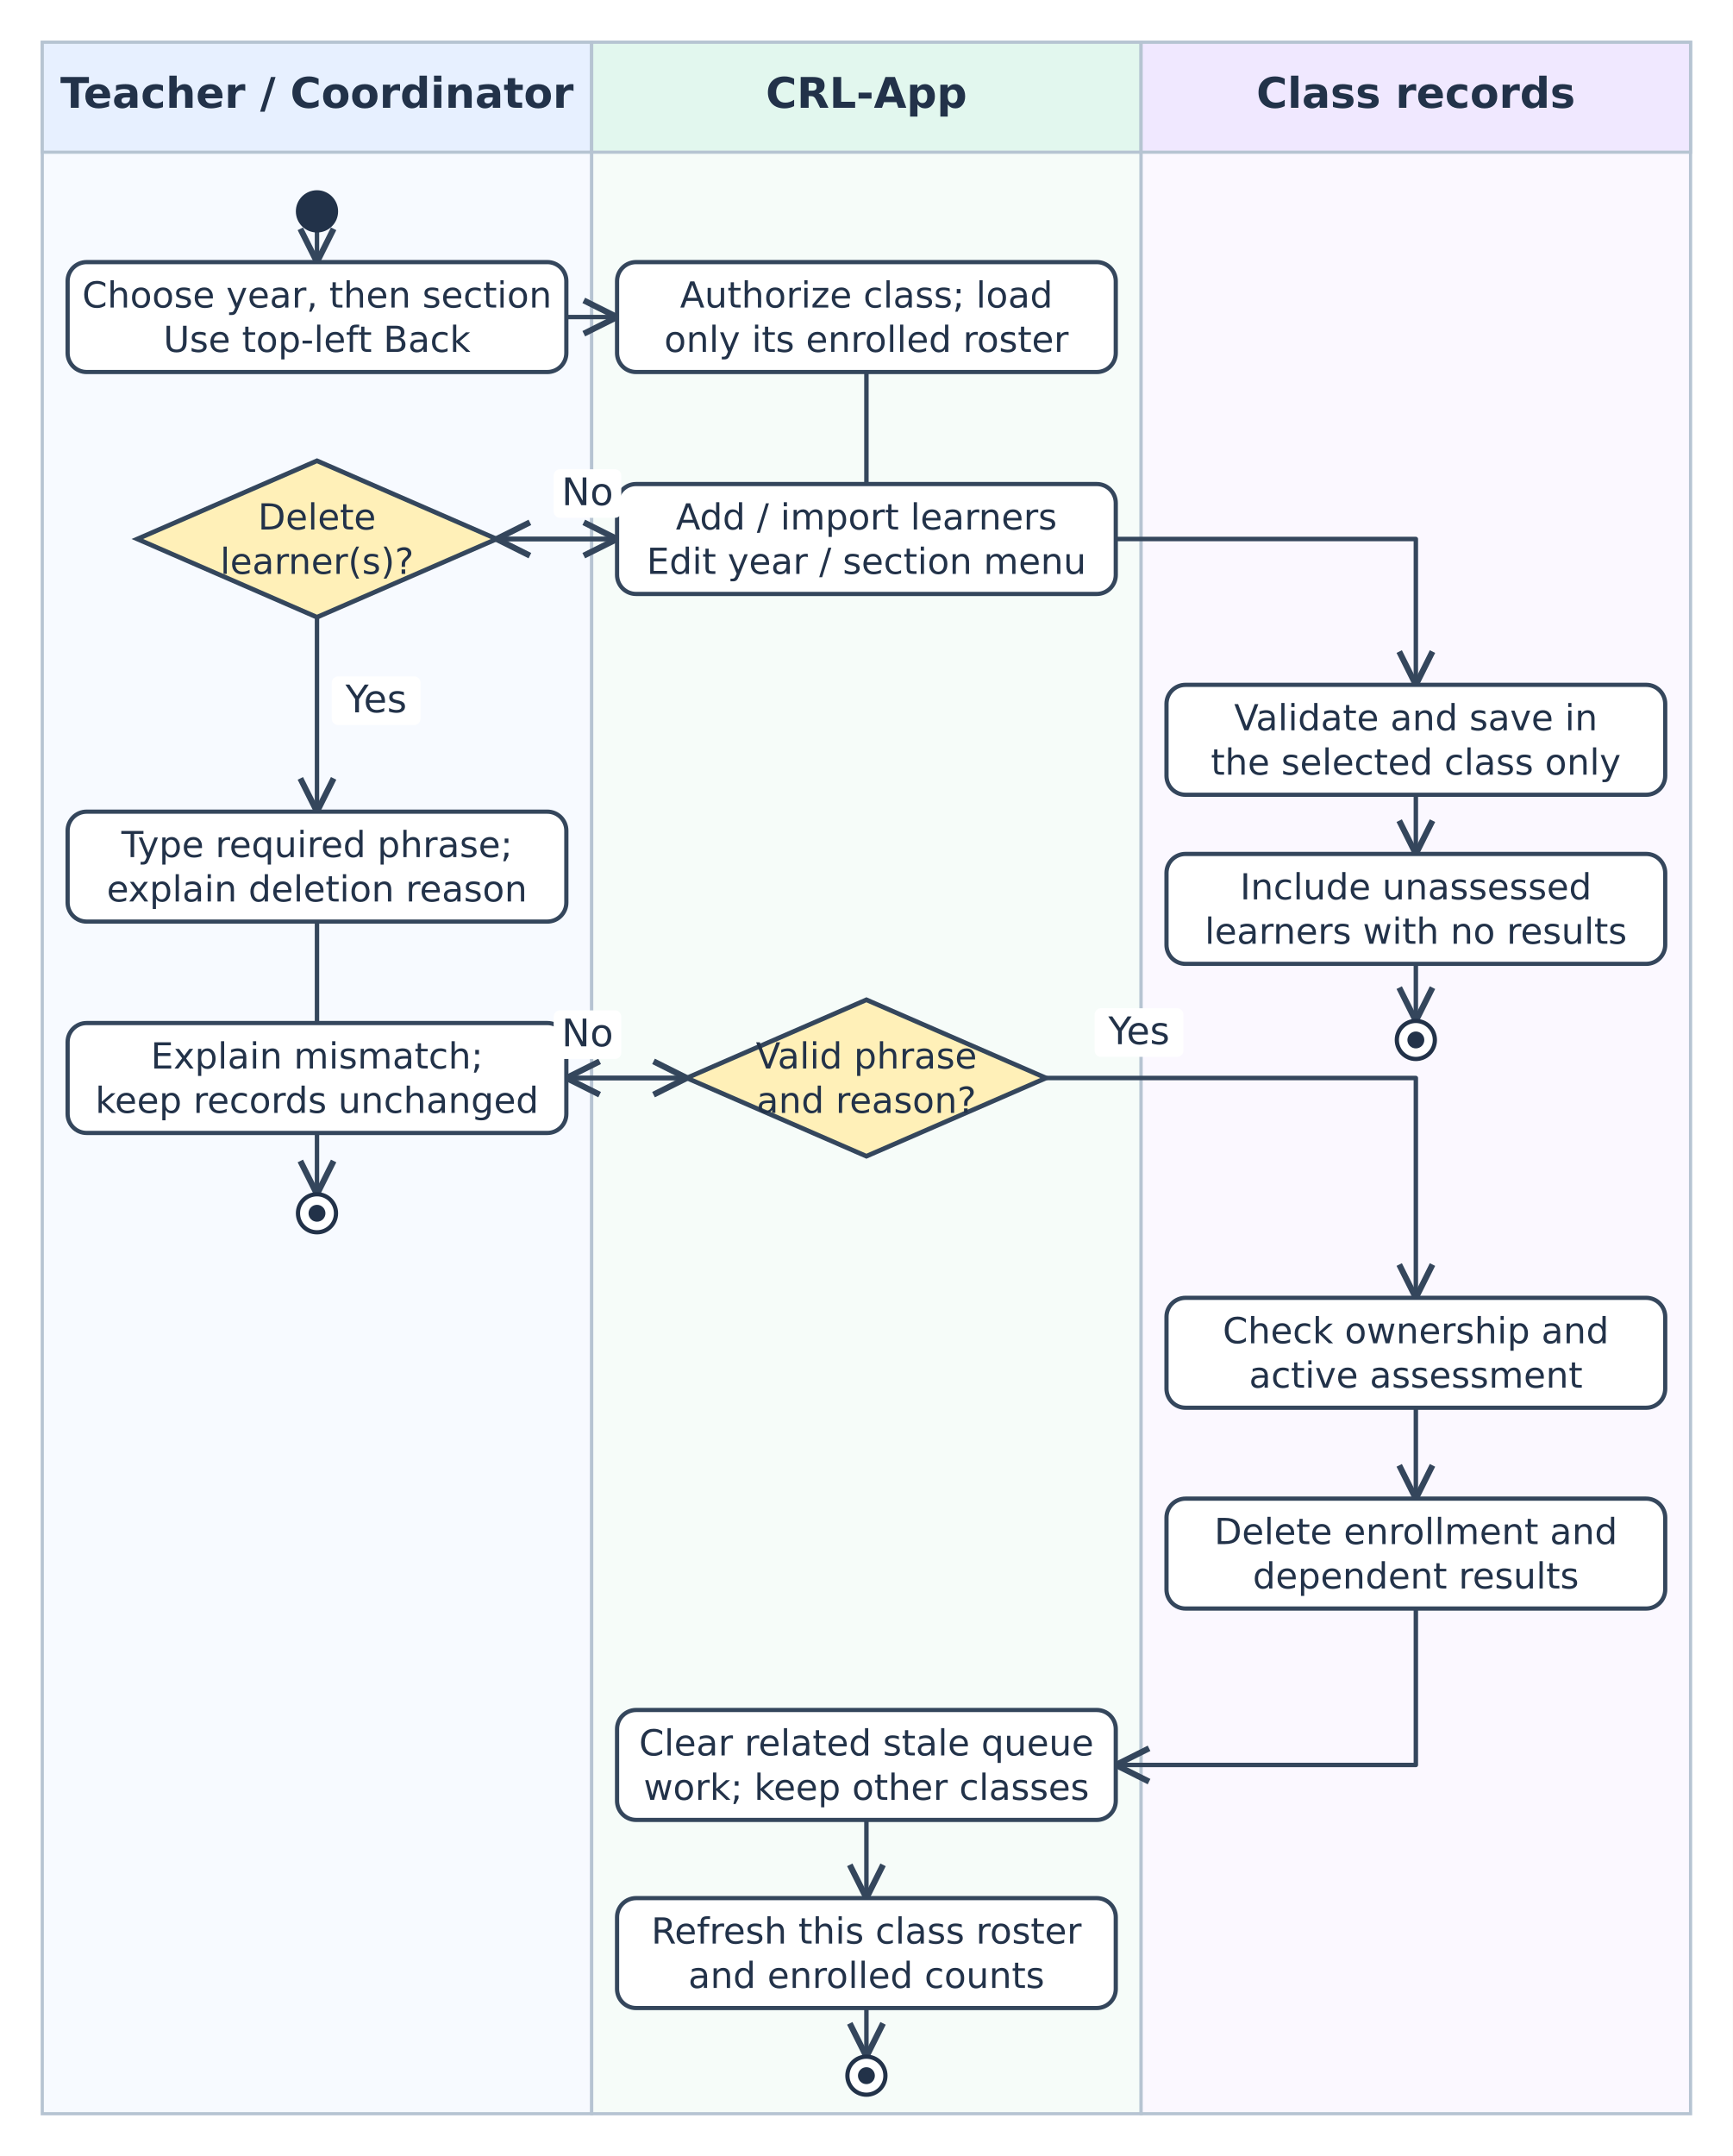
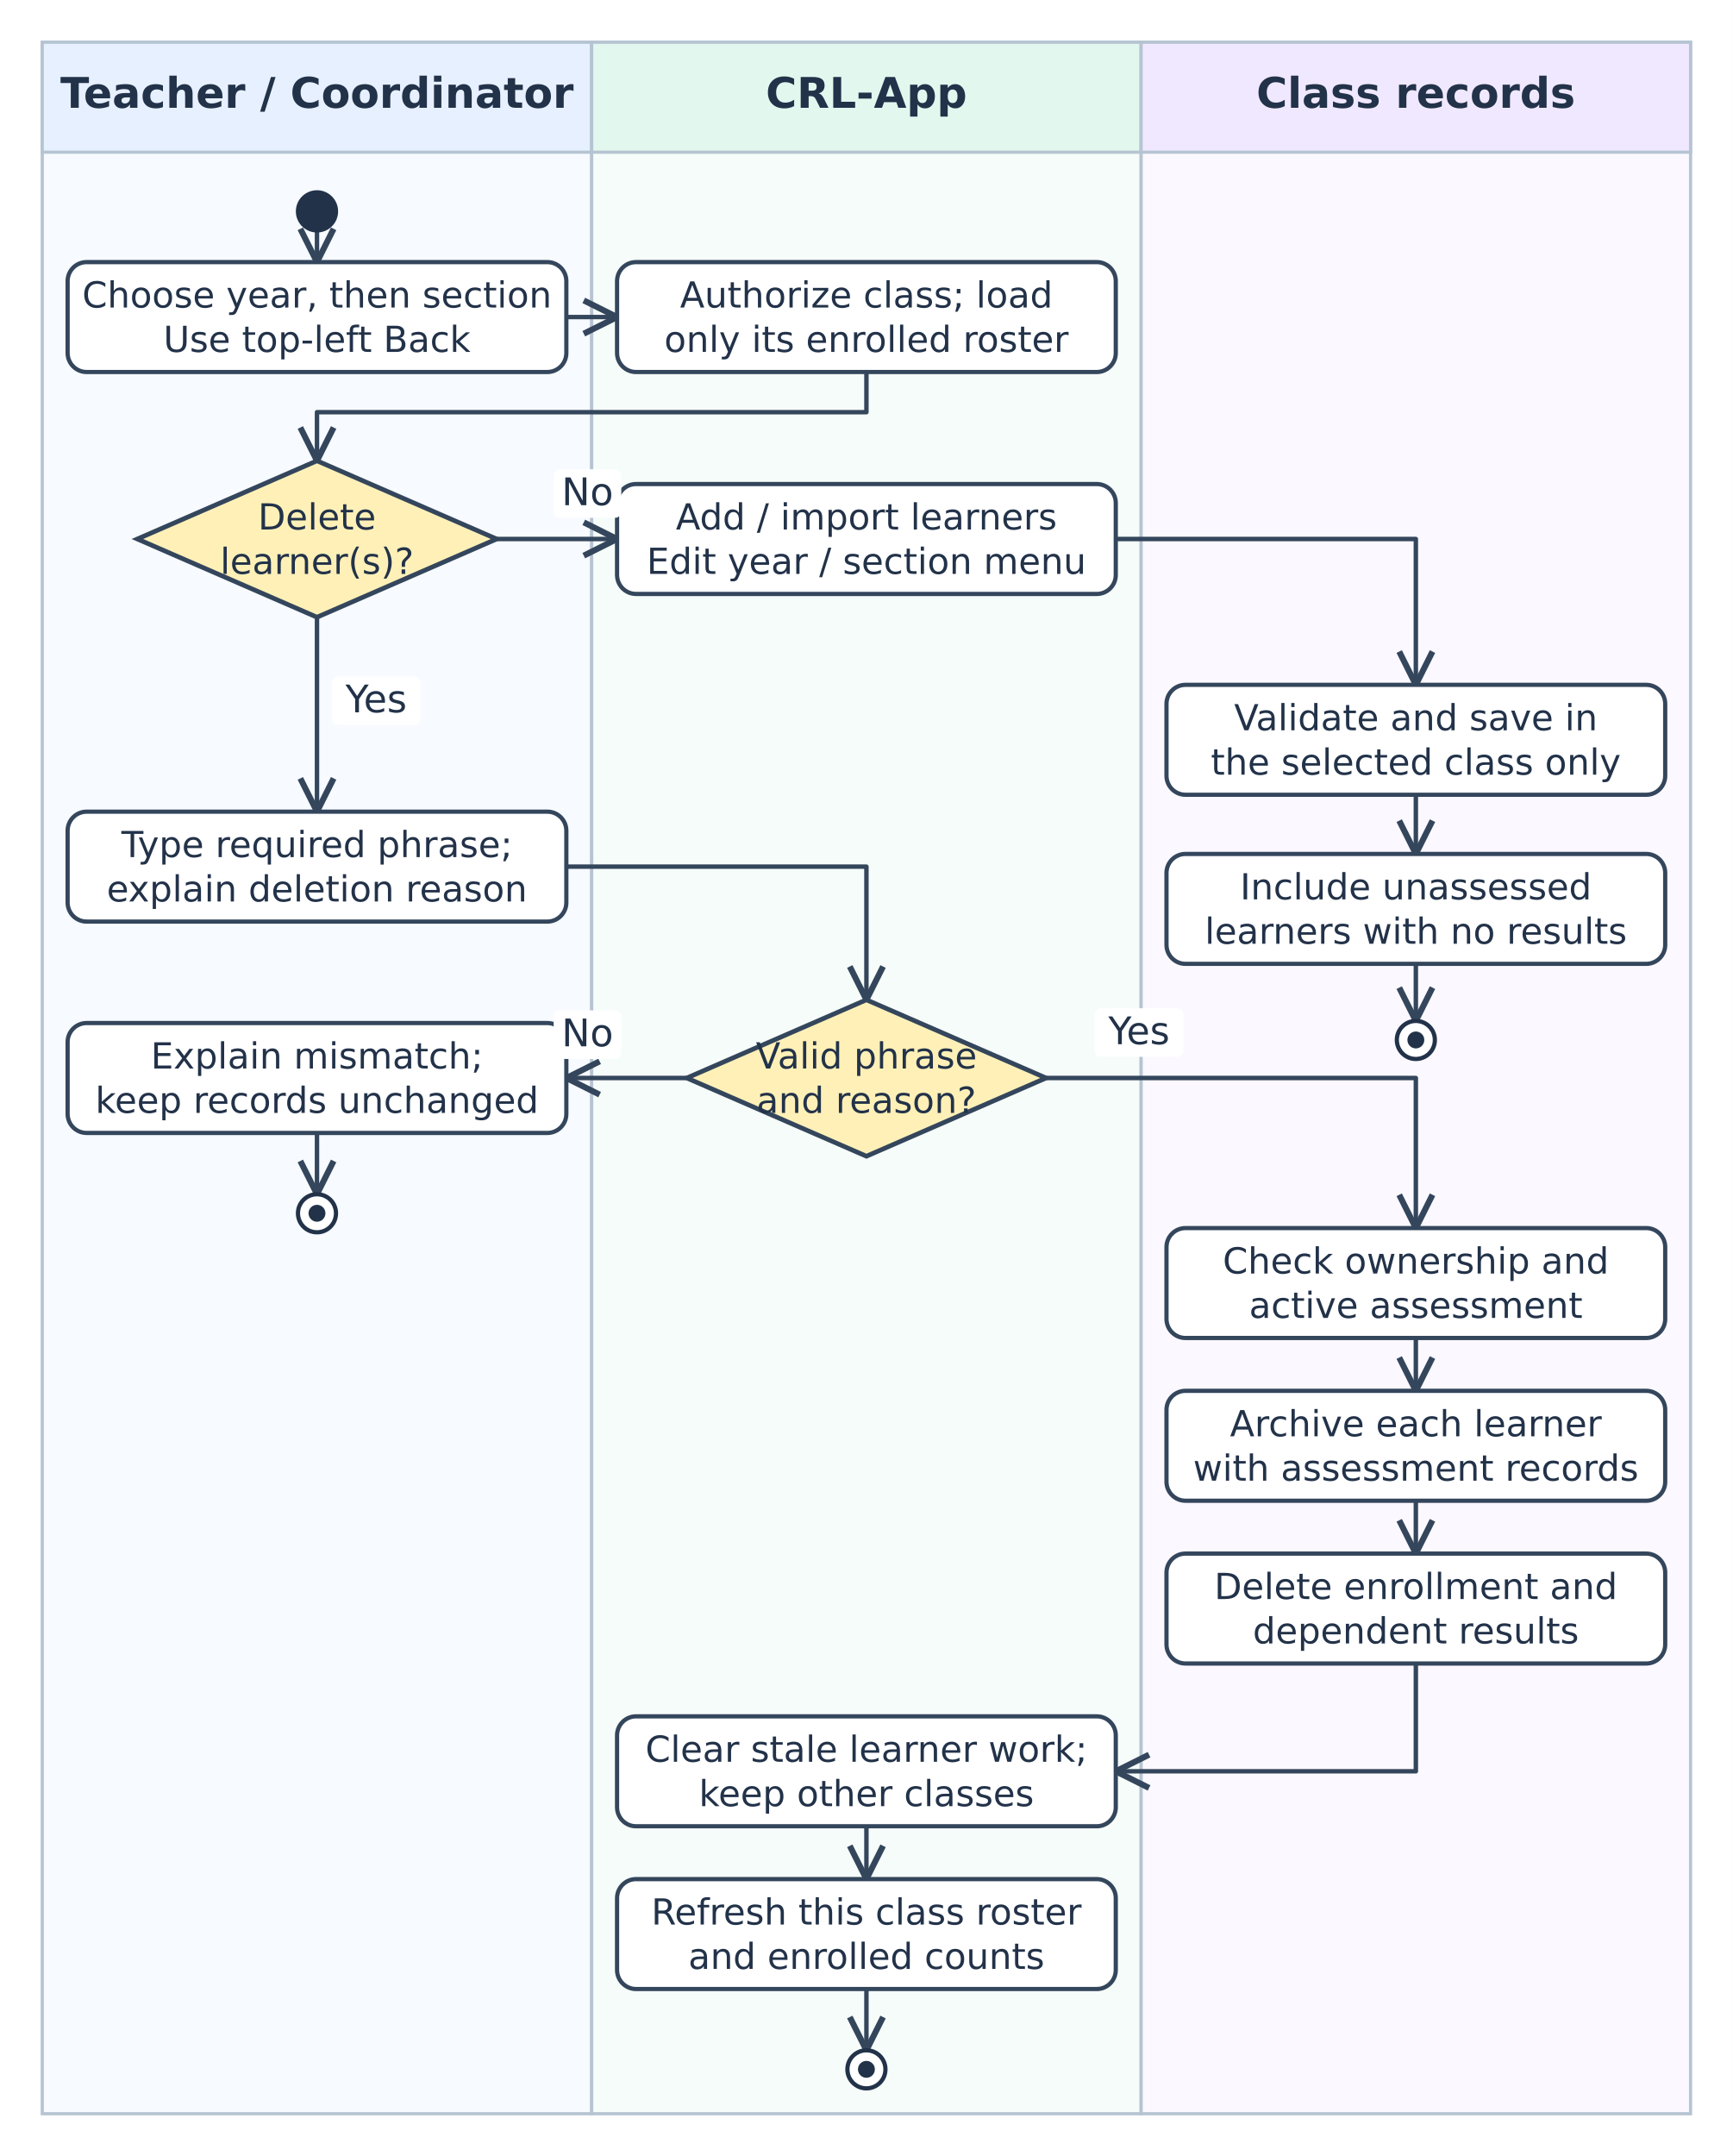
<svg xmlns="http://www.w3.org/2000/svg" width="820" height="1020" viewBox="0 0 820 1020">
  <rect width="100%" height="100%" fill="white" />
  <defs>
    <marker id="arrow" viewBox="0 0 12 12" refX="11" refY="6" markerWidth="9" markerHeight="9" orient="auto-start-reverse">
      <path d="M1,1 L11,6 L1,11" fill="none" stroke="#34465c" stroke-width="1.8" />
    </marker>
  </defs>
  <rect x="20" y="20" width="260" height="980" rx="0" fill="#f7faff" stroke="#b6c4d2" stroke-width="1.5" />
  <rect x="20" y="20" width="260" height="52" rx="0" fill="#e7f0ff" stroke="#b6c4d2" stroke-width="1.5" />
  <rect x="280" y="20" width="260" height="980" rx="0" fill="#f6fcf9" stroke="#b6c4d2" stroke-width="1.5" />
  <rect x="280" y="20" width="260" height="52" rx="0" fill="#e2f7ee" stroke="#b6c4d2" stroke-width="1.5" />
  <rect x="540" y="20" width="260" height="980" rx="0" fill="#fbf8ff" stroke="#b6c4d2" stroke-width="1.5" />
  <rect x="540" y="20" width="260" height="52" rx="0" fill="#f0e8ff" stroke="#b6c4d2" stroke-width="1.5" />
  <polyline points="150.0,109.0 150.0,124.0" fill="none" stroke="#34465c" stroke-width="2.1" stroke-linejoin="round" marker-end="url(#arrow)" />
  <polyline points="268.0,150.0 292.0,150.0" fill="none" stroke="#34465c" stroke-width="2.1" stroke-linejoin="round" marker-end="url(#arrow)" />
-   <polyline points="410.0,176.0 410,255 235.0,255.0" fill="none" stroke="#34465c" stroke-width="2.1" stroke-linejoin="round" marker-end="url(#arrow)" />
+   <polyline points="410.0,176.0 410,195 150,195 150.0,218.0" fill="none" stroke="#34465c" stroke-width="2.1" stroke-linejoin="round" marker-end="url(#arrow)" />
  <polyline points="235.0,255.0 292.0,255.0" fill="none" stroke="#34465c" stroke-width="2.1" stroke-linejoin="round" marker-end="url(#arrow)" />
  <polyline points="528.0,255.0 670,255 670.0,324.0" fill="none" stroke="#34465c" stroke-width="2.1" stroke-linejoin="round" marker-end="url(#arrow)" />
  <polyline points="670.0,376.0 670.0,404.0" fill="none" stroke="#34465c" stroke-width="2.1" stroke-linejoin="round" marker-end="url(#arrow)" />
  <polyline points="670.0,456.0 670.0,483.0" fill="none" stroke="#34465c" stroke-width="2.1" stroke-linejoin="round" marker-end="url(#arrow)" />
  <polyline points="150.0,292.0 150.0,384.0" fill="none" stroke="#34465c" stroke-width="2.1" stroke-linejoin="round" marker-end="url(#arrow)" />
-   <polyline points="150.0,436.0 150,510 325.0,510.0" fill="none" stroke="#34465c" stroke-width="2.1" stroke-linejoin="round" marker-end="url(#arrow)" />
+   <polyline points="268.0,410.0 410,410 410.0,473.0" fill="none" stroke="#34465c" stroke-width="2.1" stroke-linejoin="round" marker-end="url(#arrow)" />
  <polyline points="325.0,510.0 268.0,510.0" fill="none" stroke="#34465c" stroke-width="2.1" stroke-linejoin="round" marker-end="url(#arrow)" />
  <polyline points="150.0,536.0 150.0,565.0" fill="none" stroke="#34465c" stroke-width="2.1" stroke-linejoin="round" marker-end="url(#arrow)" />
-   <polyline points="495.0,510.0 670,510 670.0,614.0" fill="none" stroke="#34465c" stroke-width="2.1" stroke-linejoin="round" marker-end="url(#arrow)" />
-   <polyline points="670.0,666.0 670.0,709.0" fill="none" stroke="#34465c" stroke-width="2.1" stroke-linejoin="round" marker-end="url(#arrow)" />
-   <polyline points="670.0,761.0 670,835 528.0,835.0" fill="none" stroke="#34465c" stroke-width="2.1" stroke-linejoin="round" marker-end="url(#arrow)" />
-   <polyline points="410.0,861.0 410.0,898.0" fill="none" stroke="#34465c" stroke-width="2.1" stroke-linejoin="round" marker-end="url(#arrow)" />
-   <polyline points="410.0,950.0 410.0,973.0" fill="none" stroke="#34465c" stroke-width="2.1" stroke-linejoin="round" marker-end="url(#arrow)" />
+   <polyline points="495.0,510.0 670,510 670.0,581.0" fill="none" stroke="#34465c" stroke-width="2.1" stroke-linejoin="round" marker-end="url(#arrow)" />
+   <polyline points="670.0,633.0 670.0,658.0" fill="none" stroke="#34465c" stroke-width="2.1" stroke-linejoin="round" marker-end="url(#arrow)" />
+   <polyline points="670.0,710.0 670.0,735.0" fill="none" stroke="#34465c" stroke-width="2.1" stroke-linejoin="round" marker-end="url(#arrow)" />
+   <polyline points="670.0,787.0 670,838 528.0,838.0" fill="none" stroke="#34465c" stroke-width="2.1" stroke-linejoin="round" marker-end="url(#arrow)" />
+   <polyline points="410.0,864.0 410.0,889.0" fill="none" stroke="#34465c" stroke-width="2.1" stroke-linejoin="round" marker-end="url(#arrow)" />
+   <polyline points="410.0,941.0 410.0,970.0" fill="none" stroke="#34465c" stroke-width="2.1" stroke-linejoin="round" marker-end="url(#arrow)" />
  <text x="150" y="51.0" text-anchor="middle" font-family="DejaVu Sans,Arial,sans-serif" font-size="20" fill="#223249" font-weight="bold">Teacher / Coordinator</text>
  <text x="410" y="51.0" text-anchor="middle" font-family="DejaVu Sans,Arial,sans-serif" font-size="20" fill="#223249" font-weight="bold">CRL-App</text>
  <text x="670" y="51.0" text-anchor="middle" font-family="DejaVu Sans,Arial,sans-serif" font-size="20" fill="#223249" font-weight="bold">Class records</text>
  <circle cx="150" cy="100" r="9.0" fill="#223249" stroke="#223249" stroke-width="2" />
  <rect x="32.0" y="124.0" width="236" height="52" rx="9" fill="white" stroke="#34465c" stroke-width="2" />
  <text x="150" y="145.5" text-anchor="middle" font-family="DejaVu Sans,Arial,sans-serif" font-size="17" fill="#223249">Choose year, then section</text>
  <text x="150" y="166.5" text-anchor="middle" font-family="DejaVu Sans,Arial,sans-serif" font-size="17" fill="#223249">Use top-left Back</text>
  <rect x="292.0" y="124.0" width="236" height="52" rx="9" fill="white" stroke="#34465c" stroke-width="2" />
  <text x="410" y="145.5" text-anchor="middle" font-family="DejaVu Sans,Arial,sans-serif" font-size="17" fill="#223249">Authorize class; load</text>
  <text x="410" y="166.5" text-anchor="middle" font-family="DejaVu Sans,Arial,sans-serif" font-size="17" fill="#223249">only its enrolled roster</text>
  <polygon points="150,218.0 235.0,255 150,292.0 65.0,255" fill="#fff0b8" stroke="#34465c" stroke-width="2.2" />
  <text x="150" y="250.5" text-anchor="middle" font-family="DejaVu Sans,Arial,sans-serif" font-size="17" fill="#223249">Delete</text>
  <text x="150" y="271.5" text-anchor="middle" font-family="DejaVu Sans,Arial,sans-serif" font-size="17" fill="#223249">learner(s)?</text>
  <rect x="292.0" y="229.0" width="236" height="52" rx="9" fill="white" stroke="#34465c" stroke-width="2" />
  <text x="410" y="250.5" text-anchor="middle" font-family="DejaVu Sans,Arial,sans-serif" font-size="17" fill="#223249">Add / import learners</text>
  <text x="410" y="271.5" text-anchor="middle" font-family="DejaVu Sans,Arial,sans-serif" font-size="17" fill="#223249">Edit year / section menu</text>
  <rect x="552.0" y="324.0" width="236" height="52" rx="9" fill="white" stroke="#34465c" stroke-width="2" />
  <text x="670" y="345.5" text-anchor="middle" font-family="DejaVu Sans,Arial,sans-serif" font-size="17" fill="#223249">Validate and save in</text>
  <text x="670" y="366.5" text-anchor="middle" font-family="DejaVu Sans,Arial,sans-serif" font-size="17" fill="#223249">the selected class only</text>
  <rect x="552.0" y="404.0" width="236" height="52" rx="9" fill="white" stroke="#34465c" stroke-width="2" />
  <text x="670" y="425.5" text-anchor="middle" font-family="DejaVu Sans,Arial,sans-serif" font-size="17" fill="#223249">Include unassessed</text>
  <text x="670" y="446.5" text-anchor="middle" font-family="DejaVu Sans,Arial,sans-serif" font-size="17" fill="#223249">learners with no results</text>
  <circle cx="670" cy="492" r="9.0" fill="white" stroke="#223249" stroke-width="2" />
  <circle cx="670" cy="492" r="4.0" fill="#223249" />
  <rect x="32.0" y="384.0" width="236" height="52" rx="9" fill="white" stroke="#34465c" stroke-width="2" />
  <text x="150" y="405.5" text-anchor="middle" font-family="DejaVu Sans,Arial,sans-serif" font-size="17" fill="#223249">Type required phrase;</text>
  <text x="150" y="426.5" text-anchor="middle" font-family="DejaVu Sans,Arial,sans-serif" font-size="17" fill="#223249">explain deletion reason</text>
  <polygon points="410,473.0 495.0,510 410,547.0 325.0,510" fill="#fff0b8" stroke="#34465c" stroke-width="2.2" />
  <text x="410" y="505.5" text-anchor="middle" font-family="DejaVu Sans,Arial,sans-serif" font-size="17" fill="#223249">Valid phrase</text>
  <text x="410" y="526.5" text-anchor="middle" font-family="DejaVu Sans,Arial,sans-serif" font-size="17" fill="#223249">and reason?</text>
  <rect x="32.0" y="484.0" width="236" height="52" rx="9" fill="white" stroke="#34465c" stroke-width="2" />
  <text x="150" y="505.5" text-anchor="middle" font-family="DejaVu Sans,Arial,sans-serif" font-size="17" fill="#223249">Explain mismatch;</text>
  <text x="150" y="526.5" text-anchor="middle" font-family="DejaVu Sans,Arial,sans-serif" font-size="17" fill="#223249">keep records unchanged</text>
  <circle cx="150" cy="574" r="9.0" fill="white" stroke="#223249" stroke-width="2" />
  <circle cx="150" cy="574" r="4.0" fill="#223249" />
-   <rect x="552.0" y="614.0" width="236" height="52" rx="9" fill="white" stroke="#34465c" stroke-width="2" />
-   <text x="670" y="635.5" text-anchor="middle" font-family="DejaVu Sans,Arial,sans-serif" font-size="17" fill="#223249">Check ownership and</text>
-   <text x="670" y="656.5" text-anchor="middle" font-family="DejaVu Sans,Arial,sans-serif" font-size="17" fill="#223249">active assessment</text>
-   <rect x="552.0" y="709.0" width="236" height="52" rx="9" fill="white" stroke="#34465c" stroke-width="2" />
-   <text x="670" y="730.5" text-anchor="middle" font-family="DejaVu Sans,Arial,sans-serif" font-size="17" fill="#223249">Delete enrollment and</text>
-   <text x="670" y="751.5" text-anchor="middle" font-family="DejaVu Sans,Arial,sans-serif" font-size="17" fill="#223249">dependent results</text>
-   <rect x="292.0" y="809.0" width="236" height="52" rx="9" fill="white" stroke="#34465c" stroke-width="2" />
-   <text x="410" y="830.5" text-anchor="middle" font-family="DejaVu Sans,Arial,sans-serif" font-size="17" fill="#223249">Clear related stale queue</text>
-   <text x="410" y="851.5" text-anchor="middle" font-family="DejaVu Sans,Arial,sans-serif" font-size="17" fill="#223249">work; keep other classes</text>
-   <rect x="292.0" y="898.0" width="236" height="52" rx="9" fill="white" stroke="#34465c" stroke-width="2" />
-   <text x="410" y="919.5" text-anchor="middle" font-family="DejaVu Sans,Arial,sans-serif" font-size="17" fill="#223249">Refresh this class roster</text>
-   <text x="410" y="940.5" text-anchor="middle" font-family="DejaVu Sans,Arial,sans-serif" font-size="17" fill="#223249">and enrolled counts</text>
-   <circle cx="410" cy="982" r="9.0" fill="white" stroke="#223249" stroke-width="2" />
-   <circle cx="410" cy="982" r="4.0" fill="#223249" />
+   <rect x="552.0" y="581.0" width="236" height="52" rx="9" fill="white" stroke="#34465c" stroke-width="2" />
+   <text x="670" y="602.5" text-anchor="middle" font-family="DejaVu Sans,Arial,sans-serif" font-size="17" fill="#223249">Check ownership and</text>
+   <text x="670" y="623.5" text-anchor="middle" font-family="DejaVu Sans,Arial,sans-serif" font-size="17" fill="#223249">active assessment</text>
+   <rect x="552.0" y="658.0" width="236" height="52" rx="9" fill="white" stroke="#34465c" stroke-width="2" />
+   <text x="670" y="679.5" text-anchor="middle" font-family="DejaVu Sans,Arial,sans-serif" font-size="17" fill="#223249">Archive each learner</text>
+   <text x="670" y="700.5" text-anchor="middle" font-family="DejaVu Sans,Arial,sans-serif" font-size="17" fill="#223249">with assessment records</text>
+   <rect x="552.0" y="735.0" width="236" height="52" rx="9" fill="white" stroke="#34465c" stroke-width="2" />
+   <text x="670" y="756.5" text-anchor="middle" font-family="DejaVu Sans,Arial,sans-serif" font-size="17" fill="#223249">Delete enrollment and</text>
+   <text x="670" y="777.5" text-anchor="middle" font-family="DejaVu Sans,Arial,sans-serif" font-size="17" fill="#223249">dependent results</text>
+   <rect x="292.0" y="812.0" width="236" height="52" rx="9" fill="white" stroke="#34465c" stroke-width="2" />
+   <text x="410" y="833.5" text-anchor="middle" font-family="DejaVu Sans,Arial,sans-serif" font-size="17" fill="#223249">Clear stale learner work;</text>
+   <text x="410" y="854.5" text-anchor="middle" font-family="DejaVu Sans,Arial,sans-serif" font-size="17" fill="#223249">keep other classes</text>
+   <rect x="292.0" y="889.0" width="236" height="52" rx="9" fill="white" stroke="#34465c" stroke-width="2" />
+   <text x="410" y="910.5" text-anchor="middle" font-family="DejaVu Sans,Arial,sans-serif" font-size="17" fill="#223249">Refresh this class roster</text>
+   <text x="410" y="931.5" text-anchor="middle" font-family="DejaVu Sans,Arial,sans-serif" font-size="17" fill="#223249">and enrolled counts</text>
+   <circle cx="410" cy="979" r="9.0" fill="white" stroke="#223249" stroke-width="2" />
+   <circle cx="410" cy="979" r="4.0" fill="#223249" />
  <rect x="262.0" y="222" width="32" height="23" rx="3" fill="white" />
  <text x="278" y="239" text-anchor="middle" font-family="DejaVu Sans,Arial,sans-serif" font-size="18" fill="#223249">No</text>
  <rect x="157.0" y="320" width="42" height="23" rx="3" fill="white" />
  <text x="178" y="337" text-anchor="middle" font-family="DejaVu Sans,Arial,sans-serif" font-size="18" fill="#223249">Yes</text>
  <rect x="262.0" y="478" width="32" height="23" rx="3" fill="white" />
  <text x="278" y="495" text-anchor="middle" font-family="DejaVu Sans,Arial,sans-serif" font-size="18" fill="#223249">No</text>
  <rect x="518.0" y="477" width="42" height="23" rx="3" fill="white" />
  <text x="539" y="494" text-anchor="middle" font-family="DejaVu Sans,Arial,sans-serif" font-size="18" fill="#223249">Yes</text>
</svg>
